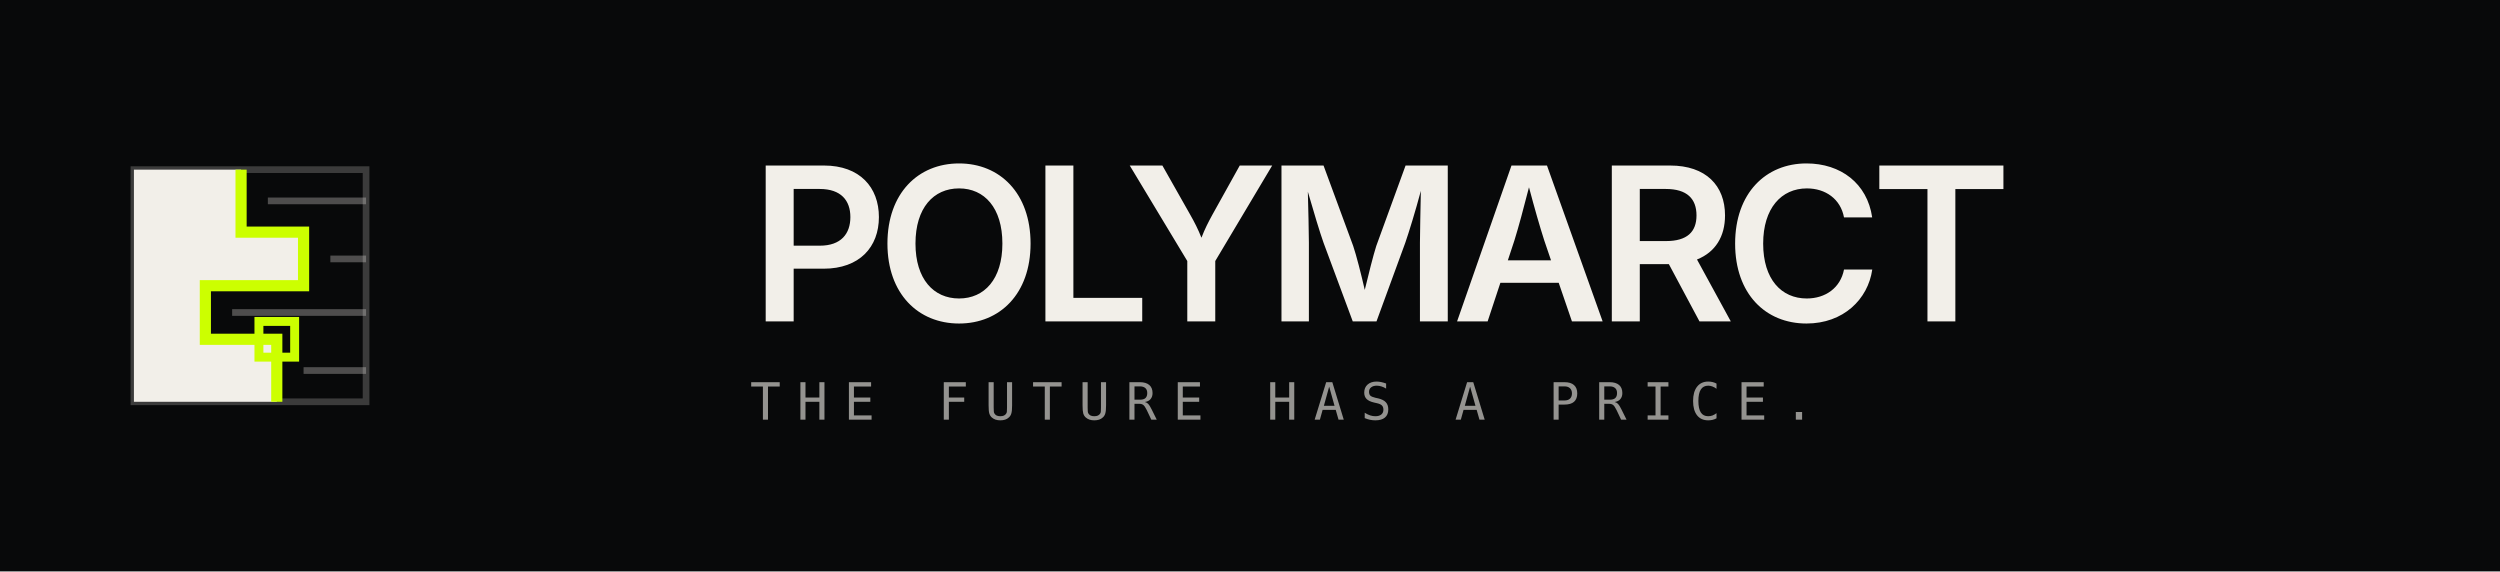
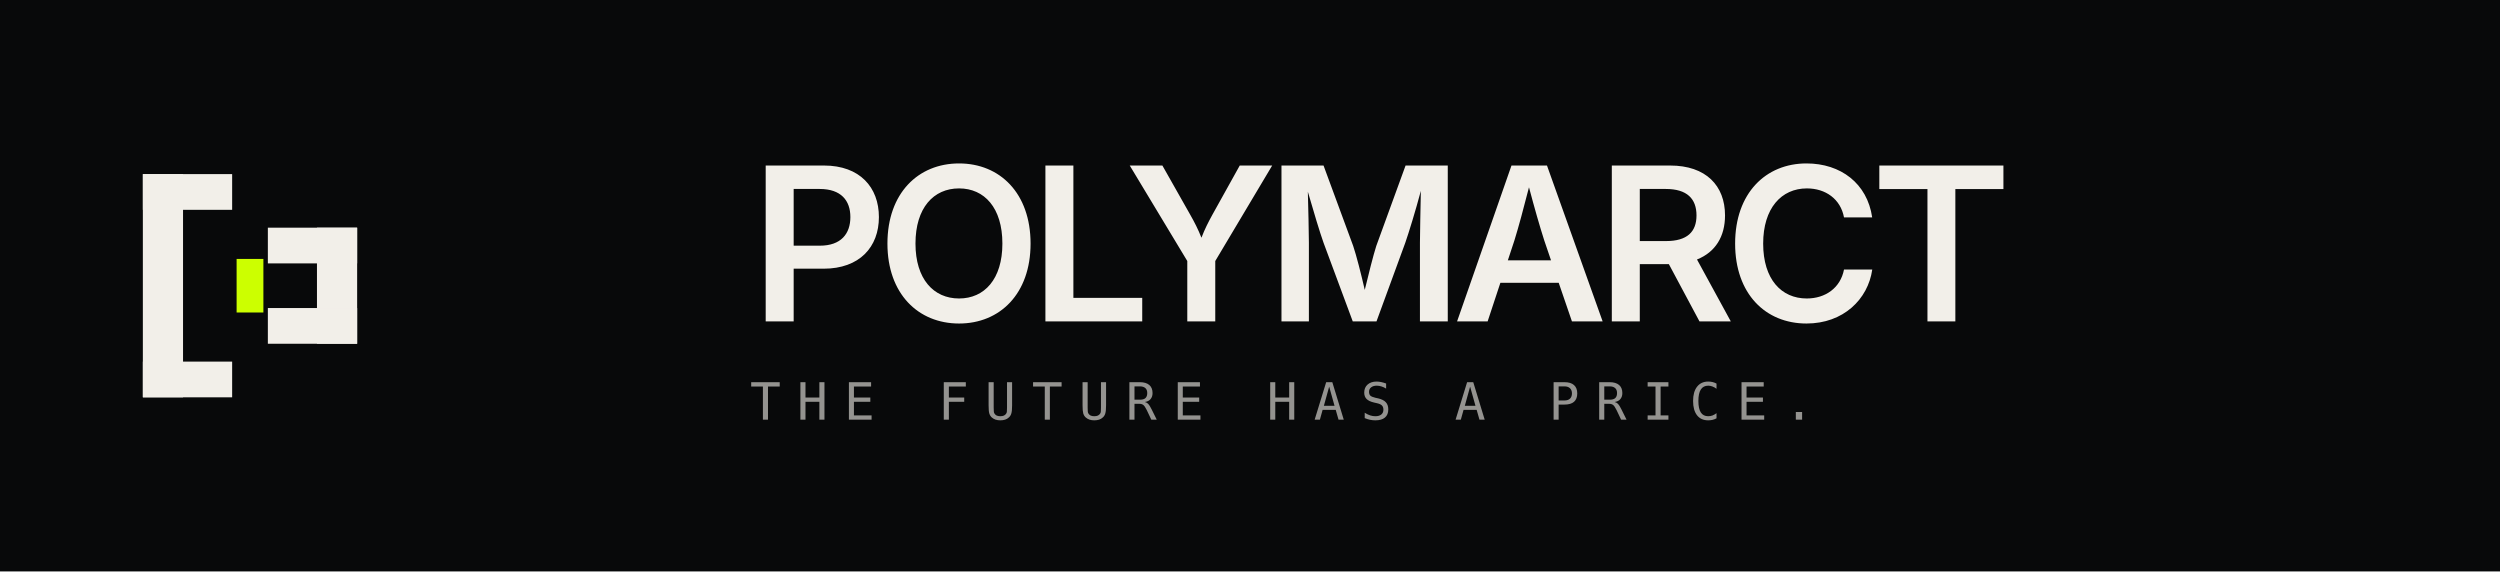
<svg xmlns="http://www.w3.org/2000/svg" viewBox="0 0 560 128" width="560" height="128" role="img" aria-label="Polymarct">
  <rect width="560" height="128" fill="#08090A" />
  <g transform="translate(24 32)">
-     <rect x="6" y="6" width="52" height="52" fill="none" stroke="rgba(242,239,233,.22)" stroke-width="1.5" />
-     <path d="M6 6H30V20H44V32H22V44H38V58H6Z" fill="#F2EFE9" />
-     <g stroke="rgba(242,239,233,.30)" stroke-width="1.5">
-       <path d="M36 13H58M50 26H58M28 38H58M44 51H58" />
-     </g>
-     <path d="M30 6V20H44V32H22V44H38V58" fill="none" stroke="#CCFF00" stroke-width="2.5" />
-     <rect x="34" y="40" width="8" height="8" fill="none" stroke="#CCFF00" stroke-width="2" />
+     <rect x="8" y="7" width="9" height="50" fill="#F2EFE9" />
+     <rect x="8" y="7" width="20" height="8" fill="#F2EFE9" />
+     <rect x="8" y="49" width="20" height="8" fill="#F2EFE9" />
+     <rect x="47" y="19" width="9" height="26" fill="#F2EFE9" />
+     <rect x="36" y="19" width="20" height="8" fill="#F2EFE9" />
+     <rect x="36" y="37" width="20" height="8" fill="#F2EFE9" />
+     <rect x="29" y="26" width="6" height="12" fill="#CCFF00" />
  </g>
  <text x="168" y="72" font-family="'Inter Tight','Inter','Helvetica Neue',Arial,sans-serif" font-size="48" font-weight="600" letter-spacing="-2.6" fill="#F2EFE9">POLYMARCT</text>
  <text x="168" y="94" font-family="ui-monospace,SFMono-Regular,Menlo,monospace" font-size="11.5" letter-spacing="3.6" fill="#F2EFE9" opacity=".6">THE FUTURE HAS A PRICE.</text>
</svg>
